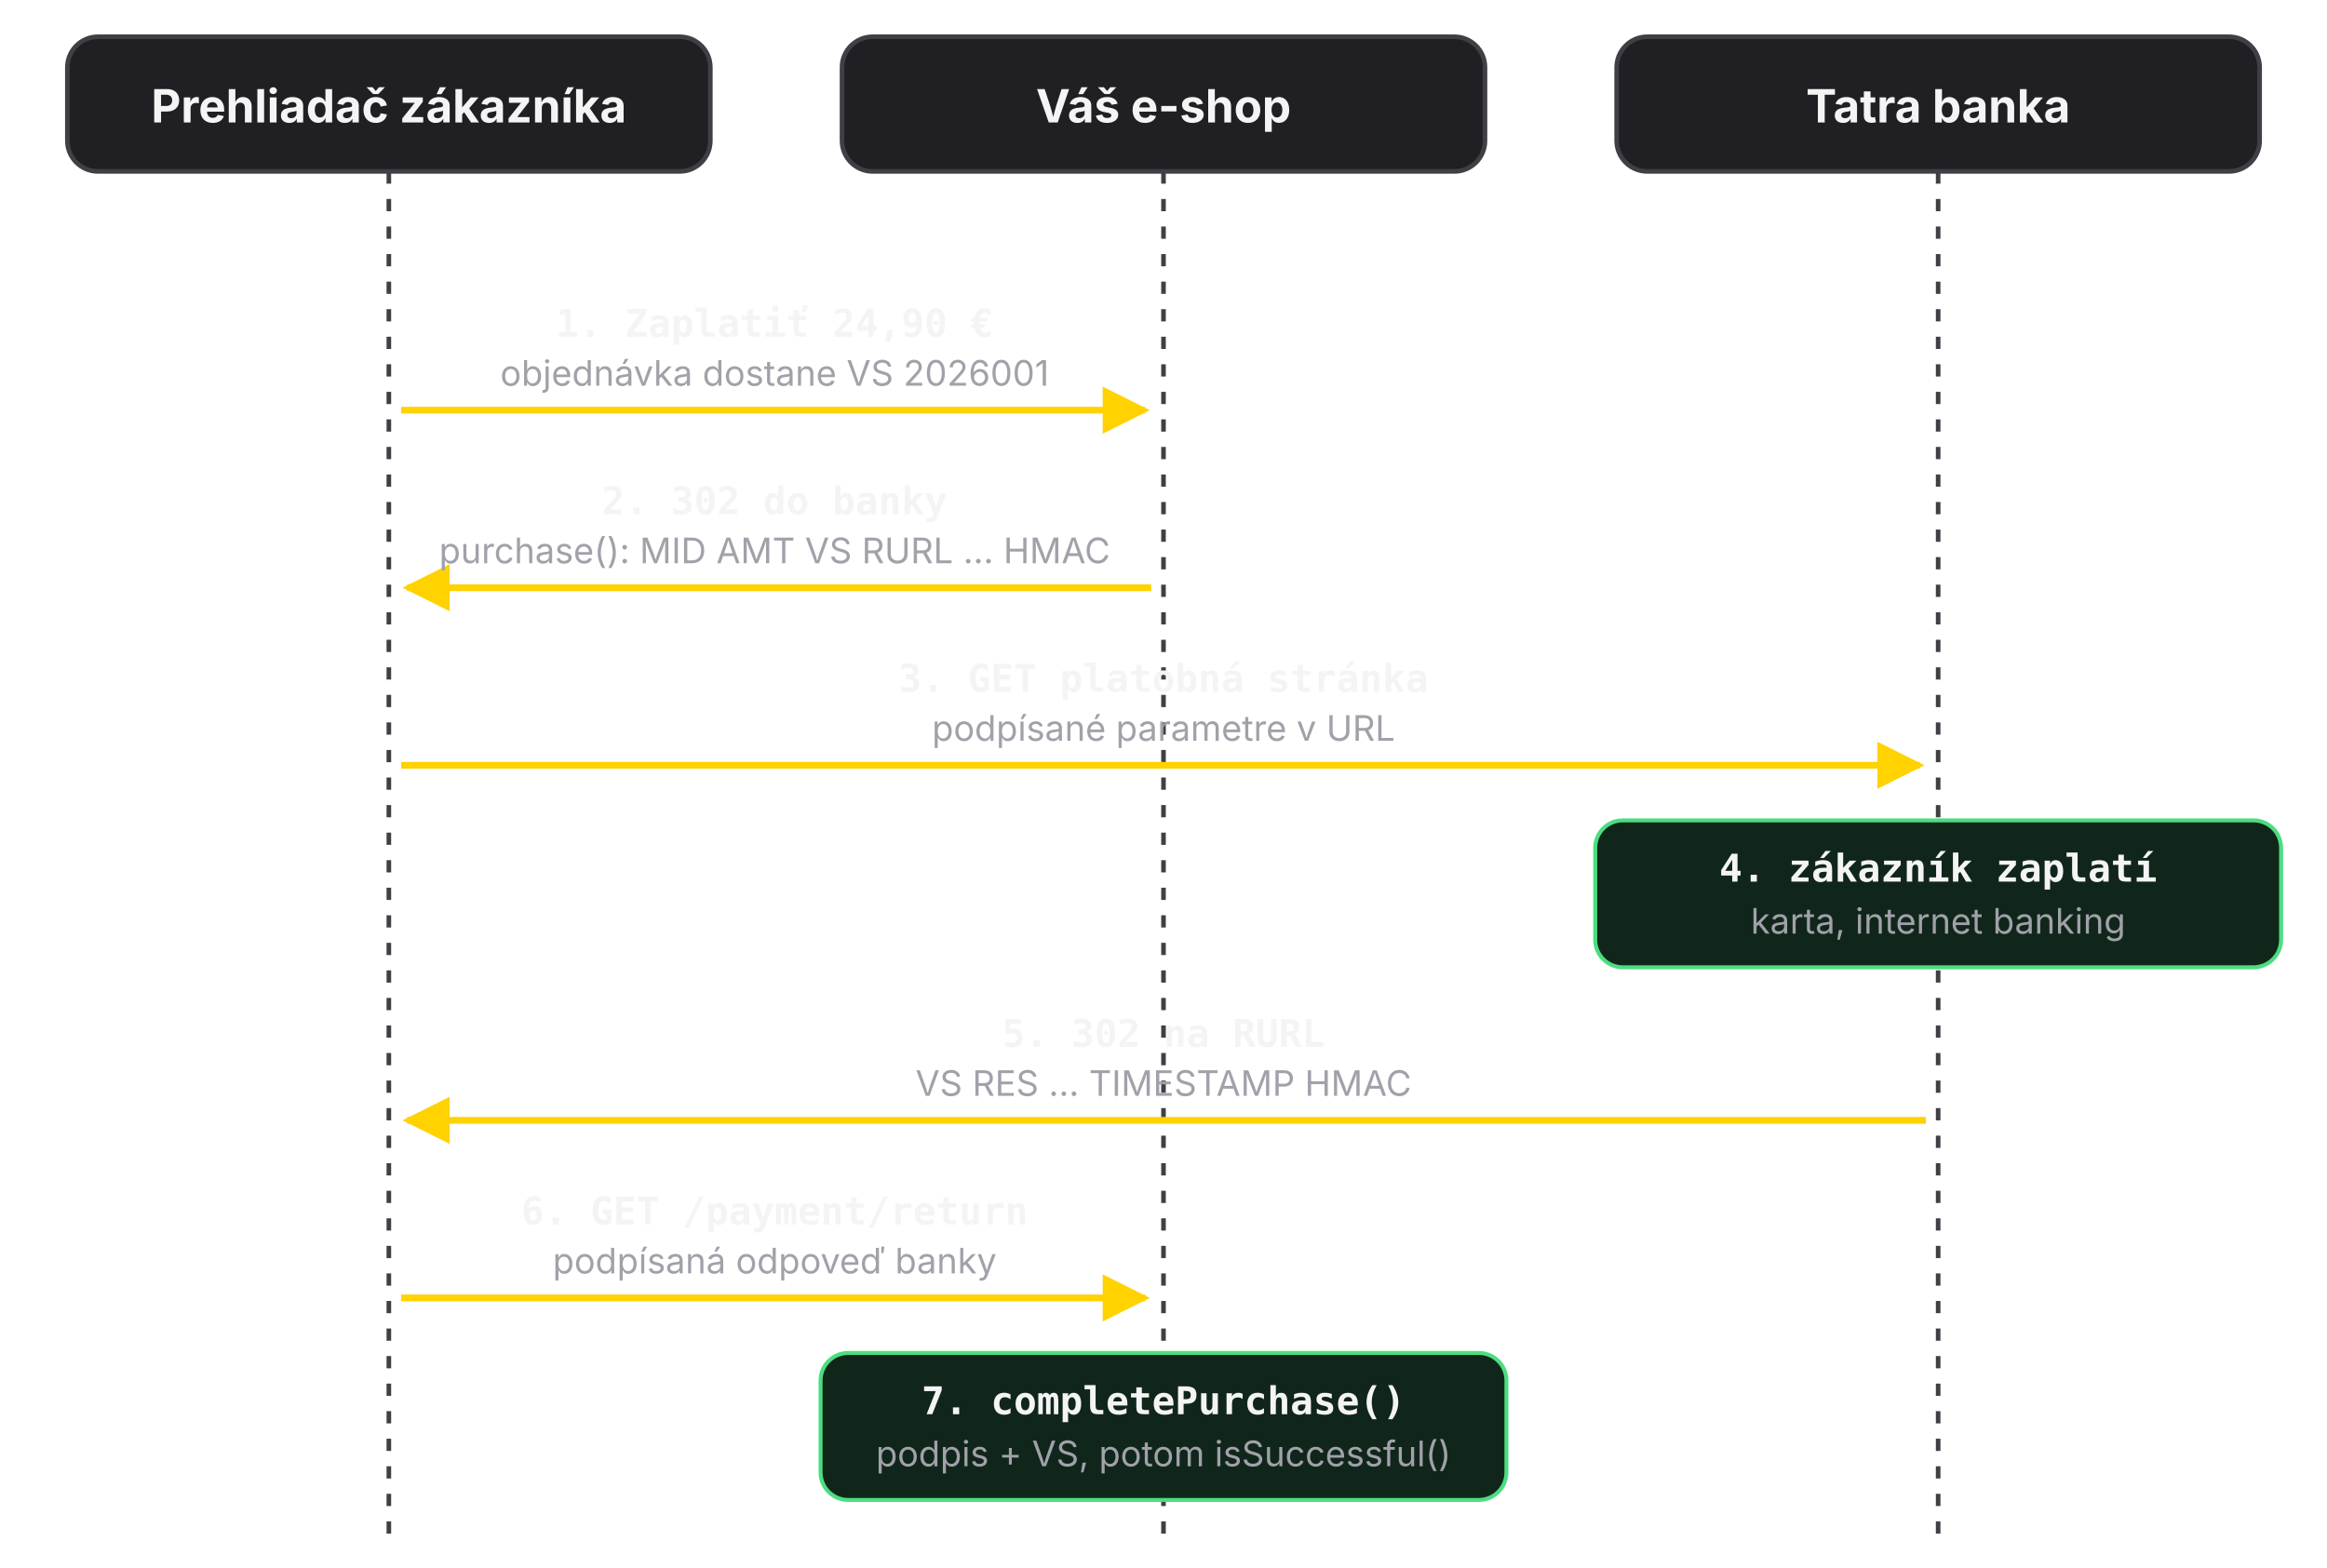
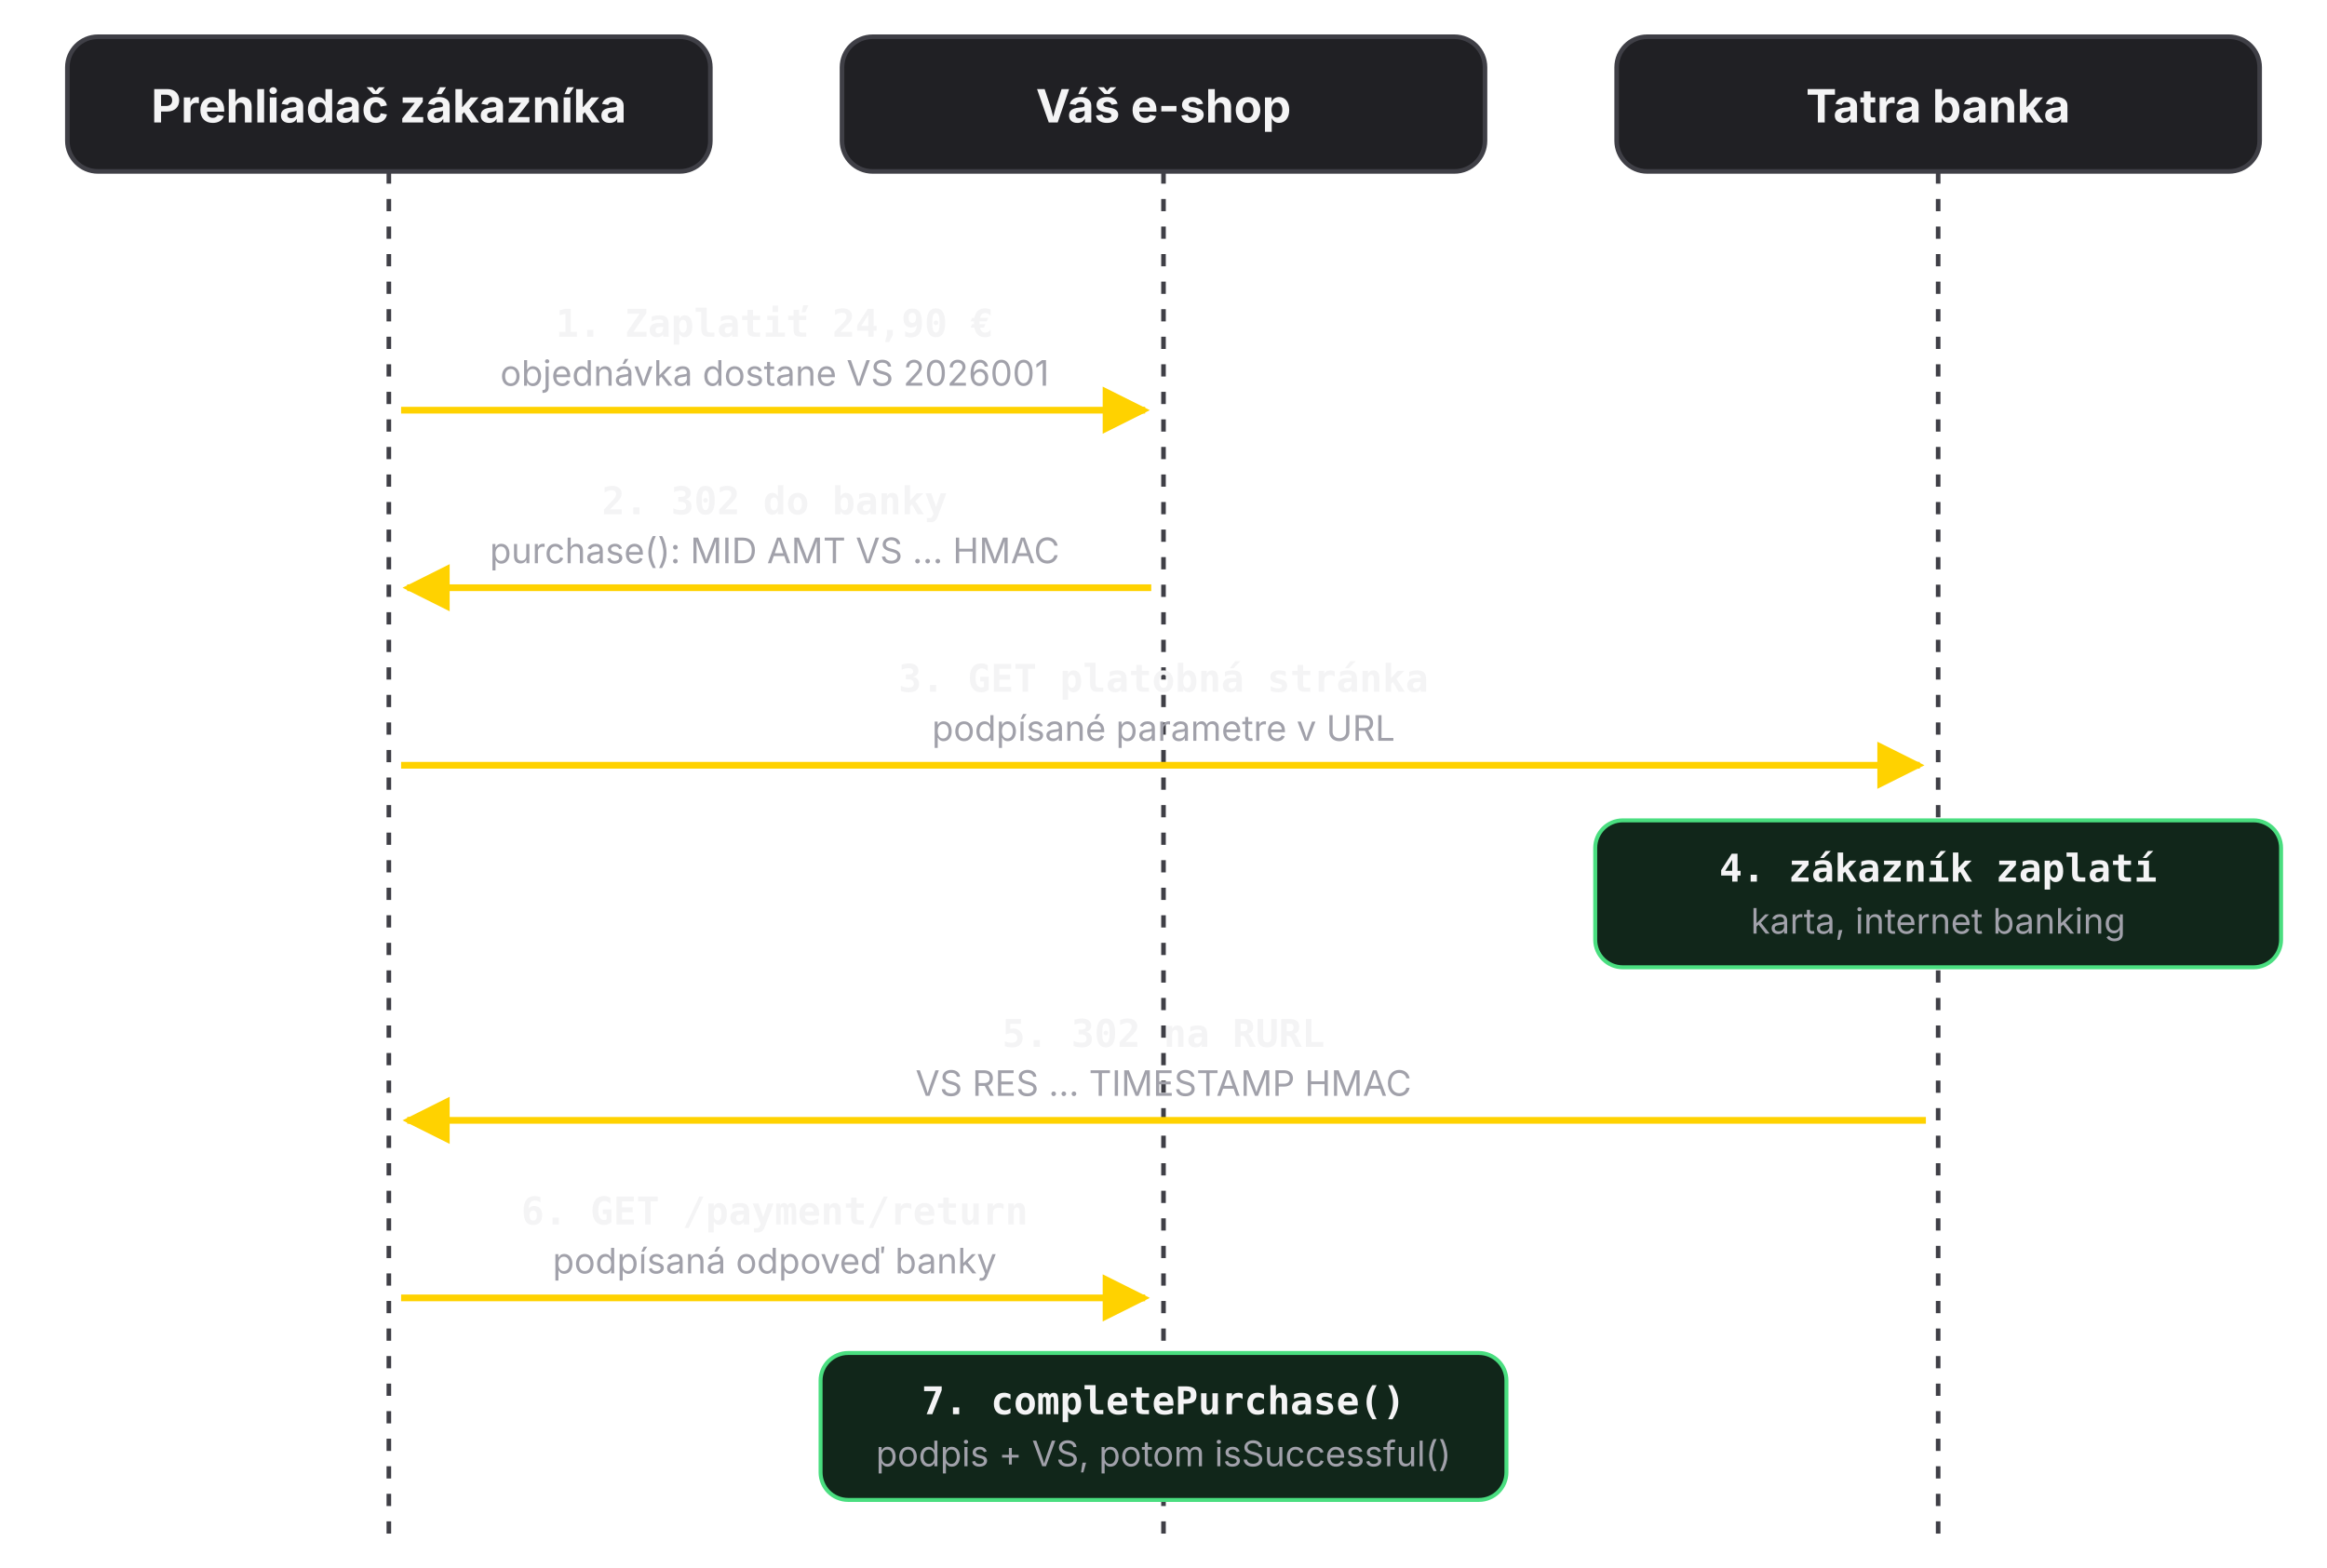
<svg xmlns="http://www.w3.org/2000/svg" viewBox="0 0 760 512" width="760" height="512" role="img" aria-labelledby="t d">
  <defs>
    <marker id="arrow" viewBox="0 0 10 10" refX="9" refY="5" markerWidth="7" markerHeight="7" orient="auto-start-reverse">
      <path d="M0 0L10 5L0 10z" fill="#ffd200" />
    </marker>
  </defs>
  <rect x="22" y="12" width="210" height="44" rx="10" fill="#202024" stroke="#3f3f46" stroke-width="1.5" />
  <text x="127" y="40" font-family="Inter, ui-sans-serif, system-ui, -apple-system, 'Segoe UI', Roboto, sans-serif" font-size="15" font-weight="700" fill="#f4f4f5" text-anchor="middle">Prehliadač zákazníka</text>
  <path d="M127 56V502" stroke="#3f3f46" stroke-width="1.5" stroke-dasharray="4 5" />
  <rect x="275" y="12" width="210" height="44" rx="10" fill="#202024" stroke="#3f3f46" stroke-width="1.5" />
  <text x="380" y="40" font-family="Inter, ui-sans-serif, system-ui, -apple-system, 'Segoe UI', Roboto, sans-serif" font-size="15" font-weight="700" fill="#f4f4f5" text-anchor="middle">Váš e-shop</text>
  <path d="M380 56V502" stroke="#3f3f46" stroke-width="1.5" stroke-dasharray="4 5" />
  <rect x="528" y="12" width="210" height="44" rx="10" fill="#202024" stroke="#3f3f46" stroke-width="1.5" />
  <text x="633" y="40" font-family="Inter, ui-sans-serif, system-ui, -apple-system, 'Segoe UI', Roboto, sans-serif" font-size="15" font-weight="700" fill="#f4f4f5" text-anchor="middle">Tatra banka</text>
  <path d="M633 56V502" stroke="#3f3f46" stroke-width="1.5" stroke-dasharray="4 5" />
  <path d="M131 134H374" stroke="#ffd200" stroke-width="2.2" marker-end="url(#arrow)" />
  <text x="253" y="110" font-family="ui-monospace, SFMono-Regular, Menlo, Consolas, monospace" font-size="12.5" font-weight="700" fill="#f4f4f5" text-anchor="middle">1. Zaplatiť 24,90 €</text>
  <text x="253" y="126" font-family="Inter, ui-sans-serif, system-ui, -apple-system, 'Segoe UI', Roboto, sans-serif" font-size="11.5" fill="#a1a1aa" text-anchor="middle">objednávka dostane VS 2026001</text>
  <path d="M376 192H133" stroke="#ffd200" stroke-width="2.2" marker-end="url(#arrow)" />
  <text x="253" y="168" font-family="ui-monospace, SFMono-Regular, Menlo, Consolas, monospace" font-size="12.5" font-weight="700" fill="#f4f4f5" text-anchor="middle">2. 302 do banky</text>
-   <text x="253" y="184" font-family="Inter, ui-sans-serif, system-ui, -apple-system, 'Segoe UI', Roboto, sans-serif" font-size="11.5" fill="#a1a1aa" text-anchor="middle">purchase(): MID AMT VS RURL … HMAC</text>
+   <text x="253" y="184" font-family="Inter, ui-sans-serif, system-ui, -apple-system, 'Segoe UI', Roboto, sans-serif" font-size="11.5" fill="#a1a1aa" text-anchor="middle">purchase(): MID AMT VS … HMAC</text>
  <path d="M131 250H627" stroke="#ffd200" stroke-width="2.2" marker-end="url(#arrow)" />
  <text x="380" y="226" font-family="ui-monospace, SFMono-Regular, Menlo, Consolas, monospace" font-size="12.5" font-weight="700" fill="#f4f4f5" text-anchor="middle">3. GET platobná stránka</text>
  <text x="380" y="242" font-family="Inter, ui-sans-serif, system-ui, -apple-system, 'Segoe UI', Roboto, sans-serif" font-size="11.5" fill="#a1a1aa" text-anchor="middle">podpísané parametre v URL</text>
  <rect x="521" y="268" width="224" height="48" rx="9" fill="#11261a" stroke="#4ade80" stroke-width="1.3" />
  <text x="633" y="288" font-family="ui-monospace, SFMono-Regular, Menlo, Consolas, monospace" font-size="12.5" font-weight="700" fill="#f4f4f5" text-anchor="middle">4. zákazník zaplatí</text>
  <text x="633" y="305" font-family="Inter, ui-sans-serif, system-ui, -apple-system, 'Segoe UI', Roboto, sans-serif" font-size="11.5" fill="#a1a1aa" text-anchor="middle">karta, internet banking</text>
  <path d="M629 366H133" stroke="#ffd200" stroke-width="2.2" marker-end="url(#arrow)" />
  <text x="380" y="342" font-family="ui-monospace, SFMono-Regular, Menlo, Consolas, monospace" font-size="12.5" font-weight="700" fill="#f4f4f5" text-anchor="middle">5. 302 na RURL</text>
  <text x="380" y="358" font-family="Inter, ui-sans-serif, system-ui, -apple-system, 'Segoe UI', Roboto, sans-serif" font-size="11.5" fill="#a1a1aa" text-anchor="middle">VS RES … TIMESTAMP HMAC</text>
  <path d="M131 424H374" stroke="#ffd200" stroke-width="2.2" marker-end="url(#arrow)" />
  <text x="253" y="400" font-family="ui-monospace, SFMono-Regular, Menlo, Consolas, monospace" font-size="12.5" font-weight="700" fill="#f4f4f5" text-anchor="middle">6. GET /payment/return</text>
  <text x="253" y="416" font-family="Inter, ui-sans-serif, system-ui, -apple-system, 'Segoe UI', Roboto, sans-serif" font-size="11.5" fill="#a1a1aa" text-anchor="middle">podpísaná odpoveď banky</text>
  <rect x="268" y="442" width="224" height="48" rx="9" fill="#11261a" stroke="#4ade80" stroke-width="1.3" />
  <text x="380" y="462" font-family="ui-monospace, SFMono-Regular, Menlo, Consolas, monospace" font-size="12.5" font-weight="700" fill="#f4f4f5" text-anchor="middle">7. completePurchase()</text>
  <text x="380" y="479" font-family="Inter, ui-sans-serif, system-ui, -apple-system, 'Segoe UI', Roboto, sans-serif" font-size="11.5" fill="#a1a1aa" text-anchor="middle">podpis + VS, potom isSuccessful()</text>
</svg>
